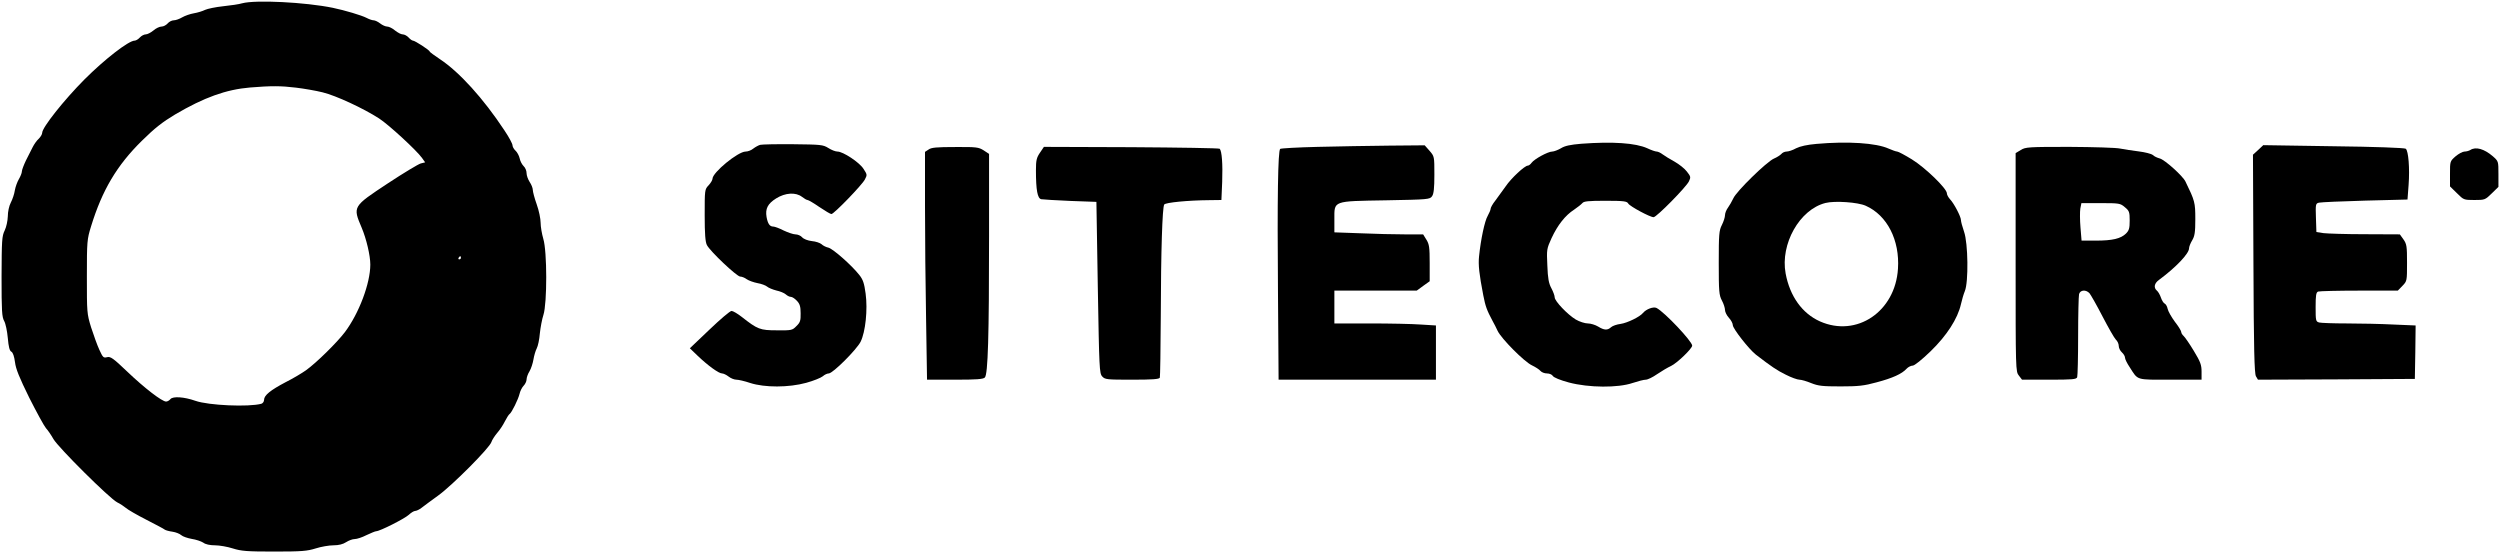
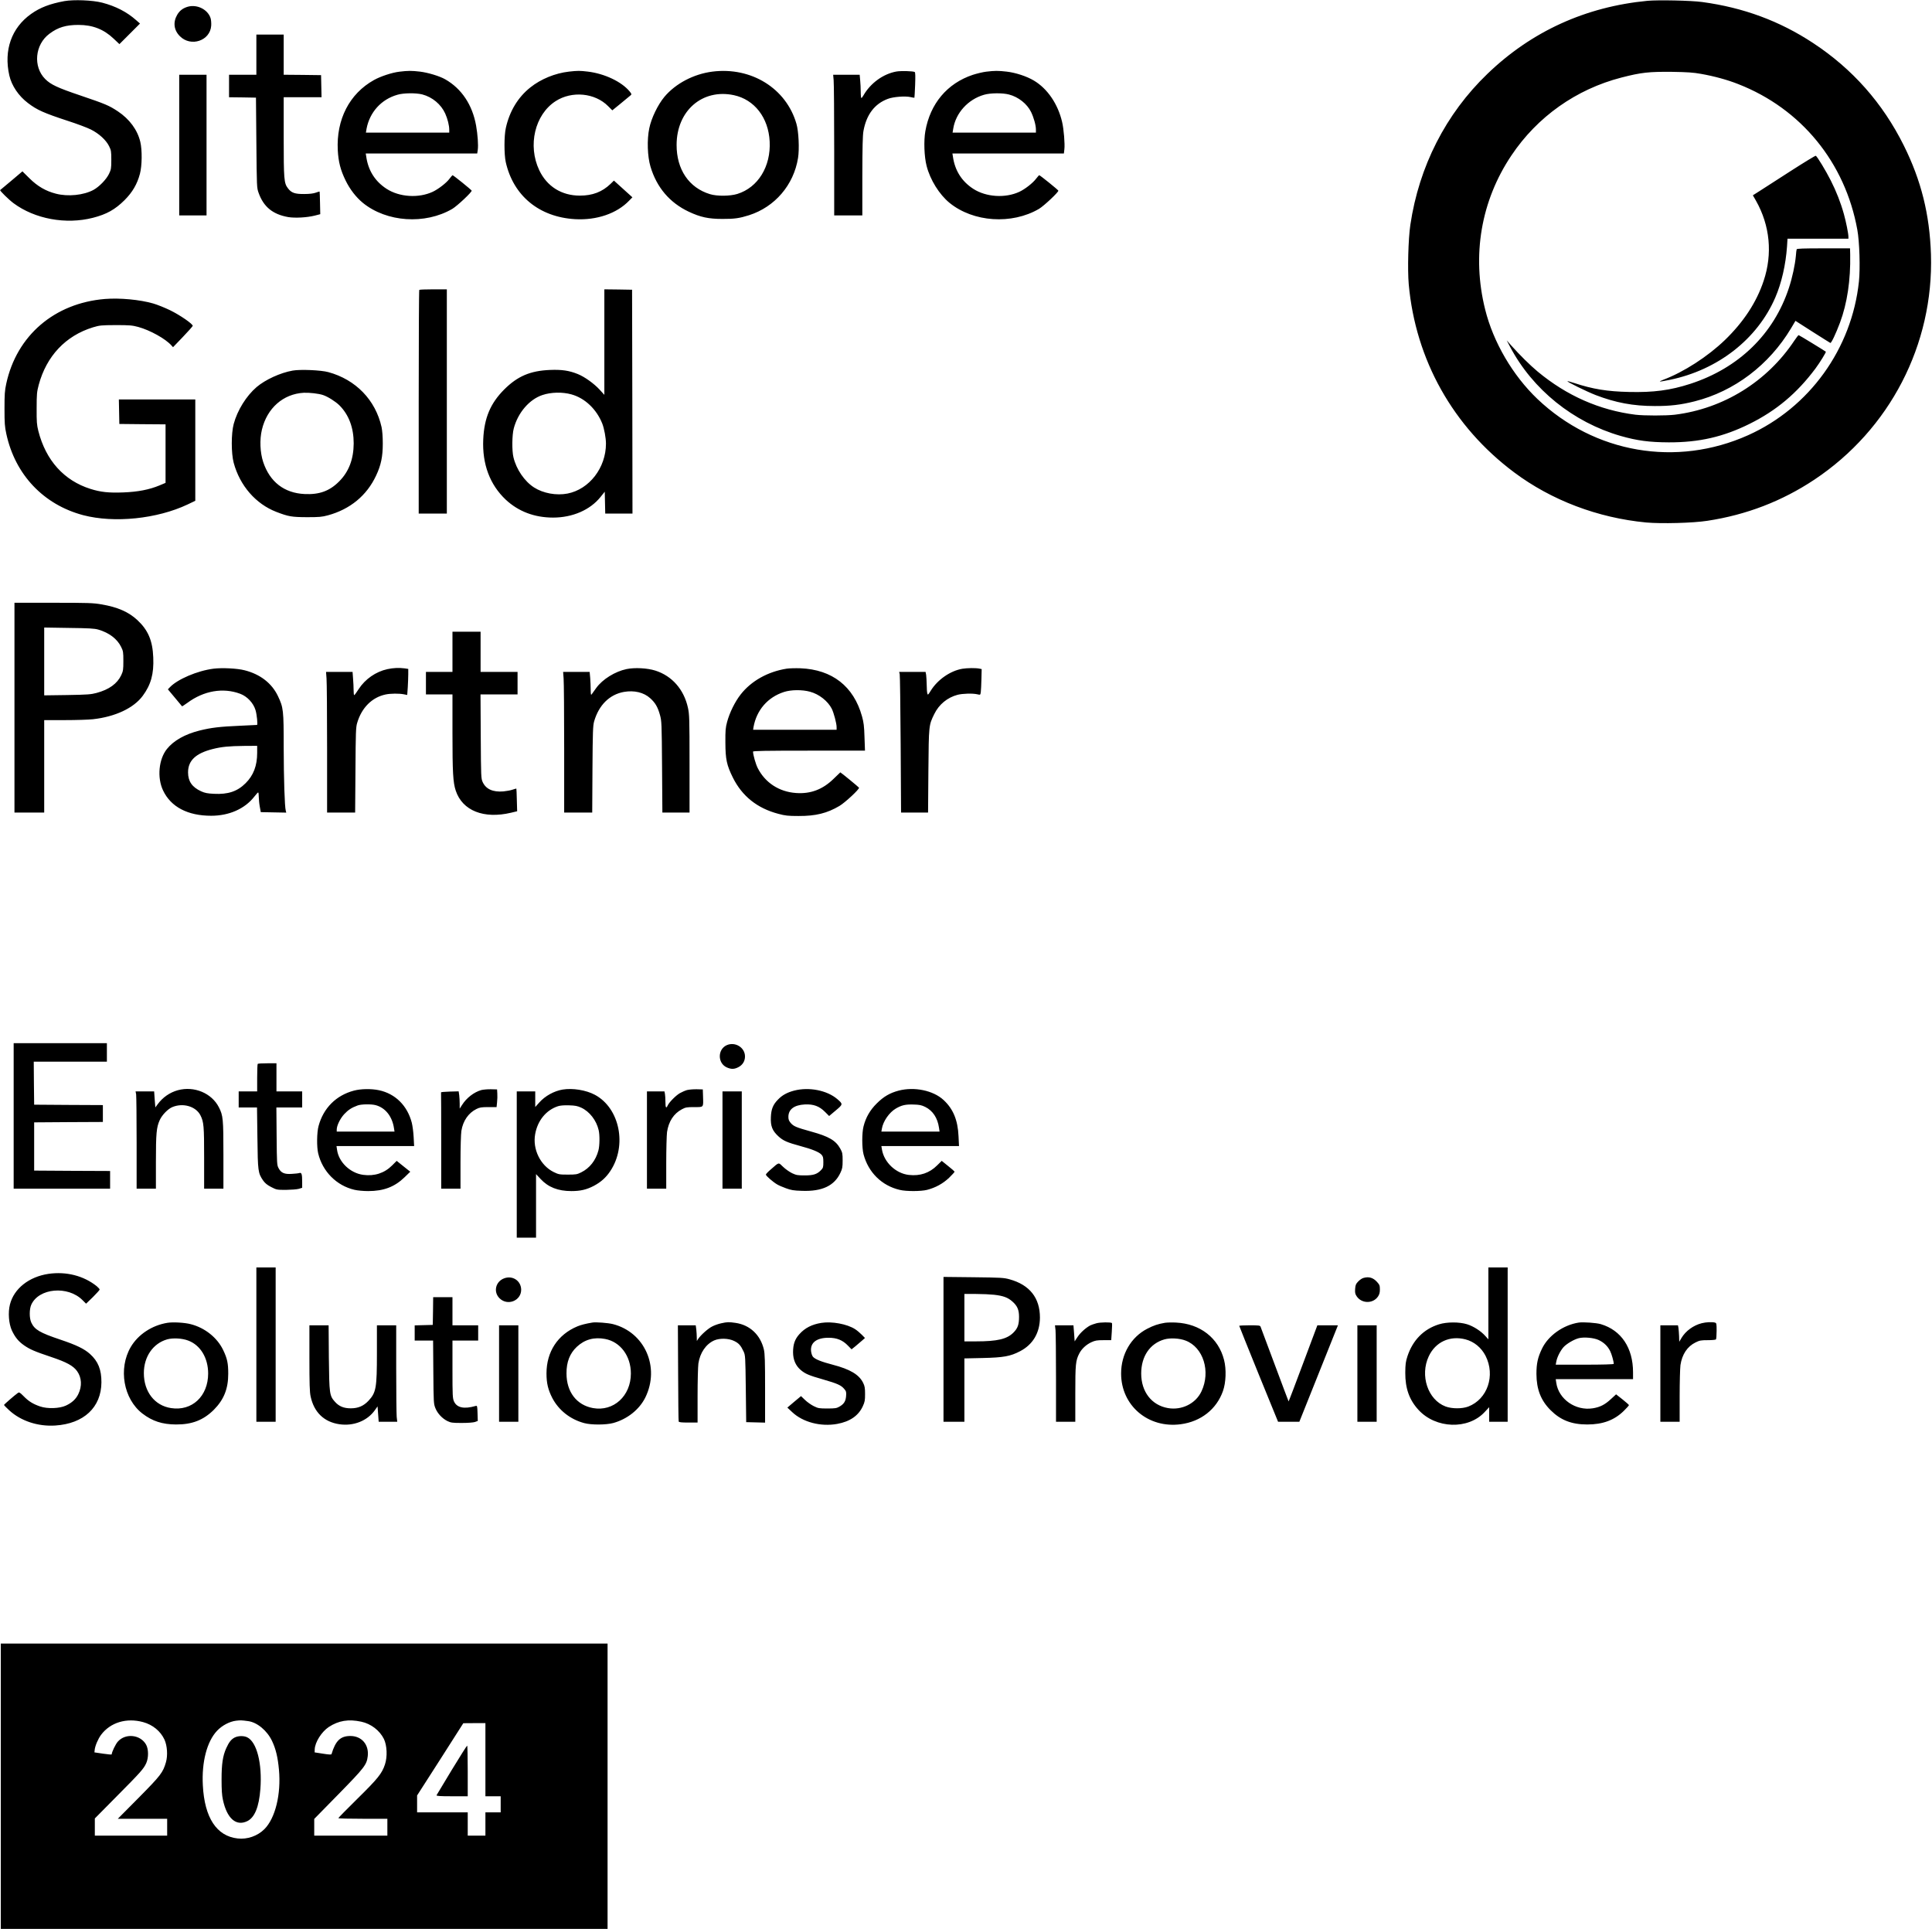
- <svg xmlns="http://www.w3.org/2000/svg" viewBox="0 1 1600 354" width="1600" height="354">
-   <g transform="translate(0,356) scale(0.1,-0.1)" fill="#000000" stroke="none">
-     <path d="M1550 3529 c-19 -6 -74 -14 -122 -19 -48 -5 -100 -16 -115 -23 -16 -8 -48 -18 -72 -22 -24 -4 -58 -16 -75 -26 -17 -10 -41 -19 -54 -19 -12 0 -30 -9 -39 -20 -10 -11 -27 -20 -39 -20 -13 0 -36 -11 -52 -25 -17 -14 -39 -25 -49 -25 -11 0 -28 -9 -38 -20 -10 -11 -25 -20 -33 -20 -39 0 -193 -120 -322 -249 -132 -133 -270 -307 -270 -341 0 -9 -10 -26 -22 -38 -13 -11 -30 -36 -39 -54 -9 -18 -29 -57 -43 -85 -14 -29 -26 -61 -26 -70 0 -10 -9 -32 -19 -49 -10 -17 -22 -49 -26 -72 -3 -22 -15 -58 -26 -79 -11 -21 -19 -58 -19 -88 -1 -28 -9 -67 -20 -90 -18 -36 -19 -64 -20 -295 0 -220 2 -259 17 -285 9 -16 19 -65 23 -109 5 -56 11 -81 23 -87 10 -6 18 -30 23 -67 5 -43 28 -99 91 -227 47 -93 95 -181 107 -195 13 -14 34 -45 48 -70 32 -55 359 -380 408 -405 19 -9 44 -26 56 -36 11 -10 69 -44 130 -75 60 -31 114 -59 119 -64 6 -4 27 -10 49 -13 21 -3 46 -13 56 -22 10 -9 40 -19 67 -24 27 -4 60 -15 74 -24 14 -11 43 -17 75 -17 28 0 80 -9 114 -20 54 -17 90 -20 265 -20 175 0 211 3 265 20 34 11 86 20 114 20 34 0 61 7 81 20 17 11 41 20 55 20 14 0 48 11 75 25 28 13 56 25 62 25 24 0 183 81 209 105 15 14 33 25 41 25 8 0 27 9 41 20 15 12 63 47 107 79 90 65 329 305 340 342 4 13 21 39 36 57 16 18 39 52 50 75 12 23 25 44 30 47 14 9 56 95 64 129 4 18 16 42 26 52 10 10 19 29 19 40 0 12 8 36 19 53 10 17 21 51 25 75 4 24 13 56 21 71 8 15 17 58 20 96 4 38 14 92 23 119 24 74 24 407 -1 487 -9 31 -17 77 -17 102 0 26 -11 79 -25 118 -14 39 -25 81 -25 92 0 12 -9 35 -20 51 -11 17 -20 42 -20 57 0 15 -8 35 -19 45 -10 10 -22 32 -25 49 -4 18 -16 40 -27 50 -10 9 -19 25 -19 34 0 10 -23 53 -52 96 -134 203 -288 373 -412 455 -36 24 -66 46 -66 49 0 9 -95 70 -107 70 -6 0 -18 9 -28 20 -10 11 -27 20 -38 20 -10 0 -32 11 -49 25 -16 14 -39 25 -50 25 -11 0 -31 9 -45 20 -14 11 -33 20 -42 20 -9 0 -29 7 -46 16 -31 16 -138 48 -215 64 -176 36 -494 52 -580 29z m345 -540 c50 -6 126 -19 170 -30 86 -21 262 -103 361 -167 62 -40 240 -204 275 -253 l20 -28 -28 -7 c-15 -4 -110 -61 -210 -127 -227 -150 -226 -148 -168 -285 30 -71 55 -178 55 -235 0 -120 -72 -312 -163 -433 -51 -67 -182 -196 -249 -244 -24 -17 -82 -52 -130 -76 -97 -51 -138 -84 -138 -113 0 -11 -8 -22 -17 -25 -80 -22 -339 -11 -423 19 -71 25 -143 30 -159 11 -7 -9 -20 -16 -28 -16 -26 0 -138 86 -248 191 -90 86 -108 99 -130 93 -23 -6 -27 -1 -49 47 -14 30 -37 95 -53 144 -27 88 -27 96 -27 325 0 226 1 238 27 322 71 231 165 390 326 548 81 80 131 119 211 167 187 110 327 160 480 173 134 11 198 11 295 -1z m1055 -1089 c0 -5 -5 -10 -11 -10 -5 0 -7 5 -4 10 3 6 8 10 11 10 2 0 4 -4 4 -10z" />
-     <path d="M10120 2630 c-70 -6 -105 -13 -130 -29 -19 -11 -45 -21 -56 -21 -27 0 -115 -48 -132 -72 -7 -10 -18 -18 -24 -18 -20 0 -107 -81 -142 -133 -20 -28 -50 -70 -66 -91 -17 -21 -30 -45 -30 -52 0 -7 -9 -28 -19 -46 -19 -32 -44 -150 -55 -258 -6 -56 1 -115 27 -250 14 -71 22 -94 60 -165 9 -16 24 -45 32 -63 24 -50 170 -197 219 -220 23 -11 48 -27 55 -36 8 -9 26 -16 42 -16 15 0 32 -7 37 -16 6 -10 47 -27 103 -42 128 -34 315 -35 408 -3 33 11 71 21 84 21 12 0 45 16 72 35 28 19 68 43 90 53 38 18 135 111 135 130 0 27 -175 213 -228 241 -20 10 -66 -7 -87 -32 -20 -25 -101 -64 -143 -70 -24 -3 -51 -12 -61 -21 -23 -21 -44 -20 -83 4 -18 11 -48 20 -66 20 -18 0 -53 11 -77 25 -53 32 -135 118 -135 142 0 11 -10 37 -21 58 -17 31 -23 63 -26 146 -5 102 -4 107 27 175 39 84 88 146 144 182 22 15 46 34 53 42 9 12 38 15 148 15 119 0 138 -3 146 -18 11 -18 139 -87 162 -87 19 0 208 192 226 229 13 27 12 31 -13 63 -14 19 -50 47 -78 63 -29 16 -64 37 -77 47 -13 10 -30 18 -38 18 -8 0 -35 9 -60 21 -75 34 -221 44 -423 29z" />
-     <path d="M11625 2629 c-59 -5 -104 -15 -130 -28 -21 -12 -49 -21 -61 -21 -12 0 -27 -7 -34 -16 -8 -8 -28 -21 -47 -29 -45 -19 -242 -211 -260 -255 -9 -19 -24 -45 -34 -59 -10 -13 -19 -35 -19 -48 0 -13 -9 -41 -20 -63 -18 -35 -20 -59 -20 -242 0 -184 2 -207 20 -241 11 -20 20 -48 20 -61 0 -12 11 -35 25 -50 14 -15 25 -36 25 -47 0 -22 104 -155 148 -189 99 -76 134 -100 191 -128 35 -18 75 -32 87 -32 13 0 47 -10 76 -22 45 -18 72 -21 188 -21 113 0 150 4 230 26 102 27 162 54 192 87 10 11 28 20 39 20 12 0 59 38 115 92 103 100 173 208 194 301 6 27 17 65 25 84 24 57 21 307 -5 380 -11 32 -20 65 -20 75 0 21 -44 106 -70 133 -11 12 -20 29 -20 38 0 30 -138 164 -224 217 -44 27 -87 50 -94 50 -7 0 -32 9 -55 19 -79 36 -261 48 -462 30z m316 -396 c137 -61 218 -220 206 -403 -17 -274 -264 -441 -499 -337 -114 51 -193 161 -220 307 -35 188 89 409 255 451 59 15 208 5 258 -18z" />
-     <path d="M4865 2623 c-11 -3 -31 -14 -44 -24 -13 -11 -35 -19 -49 -19 -49 0 -212 -134 -212 -174 0 -8 -11 -27 -25 -42 -25 -26 -25 -30 -25 -191 0 -121 4 -171 14 -191 20 -40 192 -202 213 -202 10 0 29 -7 42 -17 13 -9 44 -20 69 -25 25 -4 53 -15 61 -22 9 -8 36 -19 59 -25 24 -5 51 -16 61 -25 10 -9 24 -16 33 -16 8 0 25 -11 38 -25 19 -20 24 -37 24 -80 1 -47 -3 -59 -27 -82 -26 -27 -31 -28 -125 -27 -108 0 -123 6 -225 86 -27 21 -56 38 -65 38 -10 0 -73 -54 -142 -120 l-125 -119 50 -48 c66 -63 135 -113 156 -113 9 0 28 -9 42 -20 14 -11 36 -20 50 -20 13 0 53 -9 88 -21 93 -30 246 -30 359 1 47 13 94 32 106 42 11 10 28 18 38 18 26 0 178 152 204 203 31 63 46 205 32 308 -9 67 -17 90 -41 120 -49 62 -167 166 -197 174 -15 3 -35 13 -44 22 -9 8 -37 18 -62 20 -26 3 -52 13 -62 24 -9 11 -29 19 -43 19 -14 0 -48 12 -76 25 -27 14 -57 25 -66 25 -23 0 -35 18 -43 61 -9 53 7 85 61 119 59 37 126 41 166 10 14 -11 30 -20 35 -20 6 0 40 -20 76 -45 37 -25 71 -45 77 -45 16 0 196 186 214 221 16 30 15 32 -9 69 -27 42 -131 110 -166 110 -13 0 -39 10 -59 23 -34 21 -48 22 -226 24 -104 1 -199 -1 -210 -4z" />
-     <path d="M8433 2610 c-127 -3 -235 -9 -240 -13 -14 -14 -19 -316 -14 -909 l4 -568 503 0 504 0 0 173 0 174 -97 6 c-54 4 -200 7 -325 7 l-228 0 0 105 0 105 263 0 264 0 41 30 42 30 0 116 c0 101 -3 121 -21 150 l-21 34 -117 0 c-65 0 -193 3 -284 7 l-167 6 0 83 c0 121 -14 116 331 122 270 5 280 6 294 26 11 15 15 51 15 138 0 117 0 117 -31 153 l-31 35 -227 -2 c-124 -1 -330 -5 -458 -8z" />
-     <path d="M14452 2590 l-33 -30 3 -698 c2 -547 6 -702 16 -720 l13 -22 502 2 502 3 3 171 2 171 -142 6 c-79 4 -213 7 -298 7 -85 0 -165 3 -177 6 -22 6 -23 11 -23 99 0 75 3 94 16 99 9 3 127 6 263 6 l247 0 30 31 c29 30 29 32 29 147 0 106 -2 120 -23 150 l-23 32 -222 1 c-122 0 -242 4 -267 7 l-45 7 -3 91 c-3 88 -2 92 20 97 13 3 145 9 295 13 l271 7 7 93 c8 106 -1 218 -18 232 -7 6 -202 13 -462 16 l-450 7 -33 -31z" />
-     <path d="M5943 2593 l-23 -15 0 -347 c0 -190 3 -518 7 -728 l6 -383 178 0 c139 0 181 3 192 14 20 20 27 266 27 905 l0 526 -35 23 c-32 20 -46 22 -182 21 -118 0 -153 -3 -170 -16z" />
-     <path d="M6656 2573 c-22 -32 -26 -49 -26 -113 0 -128 10 -180 34 -185 12 -2 96 -7 187 -11 l166 -6 9 -548 c9 -518 10 -549 28 -569 18 -20 29 -21 191 -21 129 0 174 3 178 13 2 6 5 183 6 392 1 421 10 697 22 716 8 13 153 27 290 28 l76 1 5 116 c4 116 -2 197 -16 212 -4 4 -259 8 -566 10 l-559 2 -25 -37z" />
-     <path d="M12933 2590 l-33 -20 0 -699 c0 -691 0 -699 21 -725 l20 -26 174 0 c148 0 174 2 179 16 3 9 6 127 6 262 0 136 3 257 6 270 8 27 44 30 67 5 8 -10 46 -76 83 -148 37 -71 75 -138 85 -148 11 -10 19 -28 19 -41 0 -13 9 -31 20 -41 11 -10 20 -25 20 -34 0 -9 13 -36 30 -61 55 -86 37 -80 260 -80 l200 0 0 51 c0 44 -7 63 -50 134 -27 45 -57 88 -65 95 -8 7 -15 18 -15 25 0 7 -18 37 -41 66 -22 30 -43 67 -46 82 -3 16 -12 31 -19 34 -7 3 -18 20 -24 38 -6 18 -18 39 -26 45 -22 19 -17 47 14 69 108 80 192 168 192 202 0 10 9 33 20 51 16 27 20 51 20 136 0 106 -3 117 -63 240 -17 36 -134 141 -165 148 -15 4 -35 13 -44 22 -10 8 -50 18 -90 23 -40 5 -93 13 -118 18 -25 6 -171 10 -325 11 -262 0 -282 -1 -312 -20z m666 -366 c28 -23 31 -31 31 -85 0 -50 -4 -64 -24 -84 -33 -32 -85 -45 -193 -45 l-91 0 -7 85 c-4 46 -4 100 -1 120 l7 35 124 0 c118 0 125 -1 154 -26z" />
-     <path d="M15810 2590 c-8 -5 -25 -10 -37 -10 -12 0 -38 -14 -58 -31 -35 -31 -35 -32 -35 -111 l0 -81 44 -43 c43 -43 44 -44 112 -44 67 0 69 1 111 42 l43 42 0 82 c0 82 0 82 -36 114 -55 47 -109 63 -144 40z" />
+ <svg xmlns="http://www.w3.org/2000/svg" version="1.0" viewBox="0 0 2404 2400" preserveAspectRatio="xMidYMid meet">
+   <g transform="translate(0,2400) scale(0.1,-0.1)" fill="#000000" stroke="none">
+     <path d="M800 23986 c-179 -33 -302 -80 -414 -160 -243 -173 -341 -451 -270 -765 29 -127 115 -255 233 -344 112 -85 193 -122 498 -222 112 -36 239 -84 283 -106 102 -51 190 -132 227 -207 26 -52 28 -66 28 -172 0 -106 -3 -120 -29 -174 -34 -70 -122 -160 -193 -199 -123 -66 -317 -86 -467 -47 -125 32 -228 91 -329 191 l-88 87 -137 -116 c-75 -63 -138 -116 -140 -117 -8 -6 108 -120 166 -163 265 -197 652 -268 988 -182 172 44 276 103 394 220 98 98 157 199 191 327 27 101 29 296 5 397 -35 149 -134 284 -280 381 -109 72 -153 91 -466 197 -284 96 -368 135 -438 205 -153 154 -128 429 53 563 106 80 206 110 361 110 177 0 315 -54 438 -171 l72 -68 128 128 128 128 -49 43 c-114 101 -253 173 -422 217 -120 31 -353 40 -471 19z M20500 23990 c-771 -74 -1444 -381 -1992 -909 -518 -498 -851 -1151 -959 -1879 -26 -175 -36 -557 -20 -739 85 -941 551 -1772 1311 -2340 465 -348 1043 -567 1644 -624 186 -17 583 -7 761 21 486 74 928 244 1330 511 940 625 1487 1682 1452 2804 -16 496 -121 919 -338 1355 -263 528 -638 952 -1129 1275 -416 274 -868 441 -1380 510 -138 19 -546 27 -680 15z m665 -909 c165 -29 329 -74 463 -127 784 -306 1332 -976 1483 -1814 27 -147 37 -478 20 -641 -88 -838 -617 -1572 -1379 -1914 -892 -400 -1911 -225 -2622 451 -307 293 -549 706 -650 1113 -168 671 -53 1351 326 1916 322 482 807 825 1369 970 248 64 345 74 635 71 185 -3 260 -8 355 -25z M22280 21871 c-168 -108 -342 -220 -387 -249 l-82 -52 39 -68 c174 -308 208 -660 95 -997 -88 -265 -249 -511 -482 -736 -214 -206 -513 -399 -766 -494 -26 -10 -46 -20 -43 -22 2 -2 58 7 124 21 598 123 1089 507 1312 1024 78 180 130 408 146 635 l6 97 379 0 379 0 0 24 c0 39 -29 184 -56 281 -41 147 -94 282 -164 420 -62 123 -168 297 -186 307 -5 3 -146 -83 -314 -191z M22356 20898 c-3 -7 -7 -44 -10 -83 -10 -109 -44 -269 -86 -396 -188 -575 -624 -999 -1228 -1195 -250 -81 -458 -108 -761 -101 -272 6 -451 35 -685 112 -43 14 -80 24 -82 22 -8 -8 237 -128 352 -173 248 -95 466 -136 734 -136 190 -1 324 15 495 58 496 125 928 453 1201 909 l55 93 211 -135 c116 -74 217 -137 223 -140 12 -4 67 111 120 252 90 241 133 530 127 848 l-2 77 -330 0 c-256 0 -332 -3 -334 -12z M22328 19763 c-340 -512 -883 -848 -1488 -923 -109 -13 -381 -13 -490 0 -446 56 -855 236 -1217 537 -95 79 -223 206 -332 328 l-53 60 42 -80 c281 -532 786 -939 1375 -1109 206 -59 359 -79 600 -80 378 -1 678 68 1005 230 334 166 590 381 820 689 55 74 135 204 129 209 -24 18 -332 206 -338 206 -5 0 -28 -30 -53 -67z M2339 23917 c-61 -17 -104 -49 -134 -101 -54 -93 -42 -192 34 -267 136 -137 376 -56 389 131 2 32 -1 74 -8 95 -35 107 -166 173 -281 142z M3190 23320 l0 -250 -170 0 -170 0 0 -140 0 -140 168 -2 167 -3 5 -560 c5 -554 5 -561 28 -625 62 -174 176 -267 368 -301 84 -14 233 -6 329 18 l70 18 -3 139 c-1 77 -4 141 -5 142 -2 2 -23 -4 -47 -13 -30 -11 -79 -17 -145 -17 -115 -1 -159 14 -202 71 -49 64 -53 107 -53 641 l0 492 235 0 236 0 -3 138 -3 137 -232 3 -233 2 0 250 0 250 -170 0 -170 0 0 -250z M4970 23108 c-93 -11 -235 -58 -317 -104 -305 -170 -470 -491 -450 -874 8 -144 34 -246 97 -375 54 -111 130 -209 215 -279 296 -241 774 -273 1113 -75 62 37 247 211 241 227 -5 12 -228 192 -238 192 -3 -1 -20 -20 -38 -44 -37 -51 -138 -129 -208 -162 -175 -82 -414 -67 -574 36 -144 93 -230 229 -254 403 l-6 37 693 0 694 0 7 46 c8 56 -1 190 -21 302 -46 257 -180 459 -384 575 -69 40 -215 84 -315 96 -103 12 -149 12 -255 -1z m285 -283 c125 -33 233 -123 285 -238 30 -67 50 -148 50 -202 l0 -35 -519 0 -518 0 8 48 c39 206 183 366 384 423 77 23 231 24 310 4z M7080 23109 c-173 -20 -350 -92 -481 -197 -154 -122 -259 -296 -305 -505 -22 -97 -22 -327 -1 -423 94 -420 416 -685 863 -711 269 -15 518 70 671 229 l42 43 -115 104 -115 104 -42 -41 c-104 -100 -224 -146 -382 -146 -227 0 -409 114 -505 316 -146 308 -55 692 203 859 202 131 490 104 654 -62 l52 -52 108 88 c59 49 114 94 122 101 12 10 9 18 -15 47 -99 120 -311 221 -519 246 -100 12 -127 12 -235 0z M8865 23109 c-234 -30 -458 -148 -597 -313 -83 -100 -163 -265 -189 -392 -30 -141 -23 -351 15 -477 77 -259 239 -449 476 -561 147 -69 246 -90 420 -90 148 -1 213 9 330 46 322 103 556 376 610 712 18 110 8 331 -20 426 -127 441 -562 710 -1045 649z m266 -293 c257 -55 431 -280 446 -576 16 -312 -145 -573 -402 -653 -91 -28 -251 -30 -340 -3 -262 79 -417 307 -416 614 1 424 320 701 712 618z M11153 23110 c-164 -30 -321 -144 -409 -297 -10 -18 -22 -33 -26 -33 -4 0 -8 35 -8 78 0 42 -3 107 -7 145 l-6 67 -165 0 -165 0 6 -67 c4 -38 7 -431 7 -875 l0 -808 175 0 175 0 0 488 c1 366 4 506 14 562 37 204 139 339 304 400 68 26 216 37 282 22 24 -6 46 -9 48 -8 1 2 6 73 9 158 4 110 3 157 -5 162 -19 12 -174 16 -229 6z M12270 23108 c-41 -5 -115 -23 -165 -39 -319 -106 -531 -359 -591 -702 -21 -120 -14 -318 16 -432 44 -173 158 -355 285 -459 296 -241 774 -273 1113 -75 62 37 247 211 241 227 -5 12 -228 192 -238 192 -3 0 -21 -21 -40 -45 -40 -53 -136 -128 -206 -161 -175 -82 -414 -67 -574 36 -144 93 -230 229 -254 403 l-6 37 693 0 694 0 6 53 c8 63 -7 251 -28 339 -52 224 -183 416 -352 516 -89 53 -226 98 -339 111 -103 12 -149 12 -255 -1z m285 -284 c117 -30 225 -116 275 -218 34 -71 60 -164 60 -218 l0 -38 -519 0 -518 0 8 48 c31 197 185 366 384 423 78 23 231 24 310 3z M2230 22195 l0 -875 170 0 170 0 0 875 0 875 -170 0 -170 0 0 -875z M5217 20393 c-4 -3 -7 -631 -7 -1395 l0 -1388 175 0 175 0 0 1395 0 1395 -168 0 c-93 0 -172 -3 -175 -7z M7520 19744 l0 -657 -59 65 c-70 76 -187 160 -272 194 -106 43 -199 57 -344 51 -246 -10 -404 -77 -570 -242 -173 -173 -250 -356 -262 -622 -14 -308 83 -565 281 -751 157 -146 357 -222 588 -222 242 0 461 95 590 256 l53 66 3 -136 3 -136 169 0 170 0 -2 1393 -3 1392 -172 3 -173 2 0 -656z m-410 -651 c167 -46 312 -183 384 -363 24 -61 46 -179 46 -250 0 -300 -207 -568 -478 -621 -140 -27 -303 3 -417 76 -118 76 -220 224 -256 375 -20 80 -18 280 4 360 52 196 194 361 357 415 107 36 249 39 360 8z M1305 20280 c-627 -52 -1097 -454 -1227 -1053 -19 -87 -22 -132 -22 -312 0 -181 3 -224 23 -315 110 -507 463 -879 956 -1010 386 -101 919 -47 1301 134 l94 45 0 630 0 631 -475 0 -476 0 3 -152 3 -153 288 -3 287 -2 0 -364 0 -364 -76 -32 c-128 -53 -268 -80 -450 -87 -181 -7 -283 4 -409 44 -329 104 -555 355 -648 721 -19 76 -22 113 -21 282 0 178 3 204 26 292 97 358 334 610 674 715 84 25 100 27 284 28 173 0 205 -3 280 -23 146 -40 340 -147 414 -231 l19 -21 121 126 c67 70 122 132 124 139 5 22 -157 134 -282 195 -66 32 -161 70 -210 84 -168 48 -415 71 -601 56z M3642 19389 c-154 -27 -340 -113 -449 -205 -128 -110 -239 -288 -285 -459 -32 -119 -32 -365 0 -484 77 -284 274 -511 530 -610 153 -59 193 -65 382 -66 152 0 186 3 260 23 276 75 484 246 600 495 61 129 83 236 83 397 0 86 -6 161 -15 205 -75 338 -321 592 -663 685 -91 25 -349 36 -443 19z m377 -304 c60 -20 155 -80 204 -128 118 -118 178 -279 178 -474 -1 -196 -60 -352 -181 -473 -118 -119 -246 -166 -430 -157 -253 12 -432 150 -515 398 -39 119 -46 278 -16 403 64 268 265 445 521 459 71 3 185 -10 239 -28z M180 15195 l0 -1305 185 0 185 0 0 575 0 575 255 0 c141 0 299 5 352 11 277 31 506 138 619 291 102 138 140 273 131 477 -8 210 -64 341 -198 466 -109 101 -245 161 -446 195 -103 18 -164 20 -599 20 l-484 0 0 -1305z m1044 971 c134 -39 235 -116 283 -215 26 -52 28 -65 28 -176 0 -108 -3 -125 -26 -175 -50 -106 -151 -180 -308 -222 -66 -18 -112 -22 -363 -26 l-288 -4 0 422 0 422 308 -5 c252 -3 318 -7 366 -21z M5630 15890 l0 -250 -165 0 -165 0 0 -140 0 -140 165 0 165 0 0 -472 c0 -500 7 -624 41 -726 83 -249 349 -355 689 -274 l75 18 -4 139 c-2 77 -4 141 -6 143 -1 1 -22 -5 -46 -13 -24 -9 -76 -18 -115 -22 -131 -11 -217 28 -258 116 -20 45 -21 60 -24 569 l-3 522 231 0 230 0 0 140 0 140 -230 0 -230 0 0 250 0 250 -175 0 -175 0 0 -250z M2658 15680 c-201 -25 -452 -132 -546 -233 l-23 -24 87 -104 c47 -57 88 -105 89 -107 2 -2 32 18 67 43 204 151 444 192 656 113 87 -32 164 -114 191 -202 17 -54 30 -185 19 -186 -2 0 -95 -5 -208 -10 -256 -11 -364 -24 -508 -60 -182 -46 -321 -125 -404 -228 -103 -127 -125 -357 -49 -517 97 -205 306 -315 599 -315 223 0 417 86 535 236 23 30 45 54 49 54 5 0 8 -26 8 -57 1 -32 6 -87 13 -123 l12 -65 159 -3 158 -3 -6 23 c-14 50 -25 393 -26 786 0 468 -3 497 -72 642 -76 159 -220 271 -414 320 -90 24 -282 33 -386 20z m542 -1048 c0 -159 -46 -280 -144 -377 -102 -102 -218 -141 -393 -132 -82 4 -113 10 -160 31 -113 52 -163 124 -163 236 0 147 96 237 306 290 110 28 204 37 392 39 l162 1 0 -88z M4820 15674 c-143 -31 -276 -123 -357 -248 -26 -41 -51 -75 -55 -75 -5 -1 -8 27 -8 62 0 34 -3 99 -7 145 l-6 82 -165 0 -165 0 6 -82 c4 -46 7 -440 7 -875 l0 -793 174 0 175 0 4 528 c3 467 5 534 21 586 56 191 185 319 354 355 61 13 168 14 228 2 l41 -8 7 96 c3 53 6 126 6 162 l0 66 -46 7 c-70 9 -141 6 -214 -10z M7796 15675 c-143 -30 -299 -127 -377 -235 -24 -34 -49 -69 -56 -78 -10 -14 -12 -4 -13 54 0 39 -3 105 -6 147 l-7 77 -165 0 -165 0 6 -82 c4 -46 7 -440 7 -875 l0 -793 175 0 174 0 3 538 c3 473 6 544 21 597 59 203 192 334 371 366 128 22 246 -6 326 -78 64 -58 94 -109 122 -209 21 -76 22 -101 26 -646 l4 -568 169 0 169 0 0 608 c0 567 -2 613 -20 696 -50 228 -198 396 -405 462 -101 32 -257 40 -359 19z M9788 15680 c-234 -37 -441 -153 -572 -321 -70 -89 -137 -225 -168 -339 -20 -74 -23 -107 -22 -260 1 -208 16 -279 93 -435 115 -231 303 -382 566 -451 86 -23 121 -27 250 -27 215 -1 356 34 510 125 71 42 250 209 244 227 -3 7 -227 191 -233 191 -1 0 -37 -35 -81 -78 -137 -135 -288 -192 -470 -179 -211 15 -384 128 -477 311 -25 50 -57 162 -58 204 0 9 146 12 696 12 l697 0 -6 168 c-4 138 -10 183 -31 259 -104 374 -371 582 -766 598 -63 2 -141 0 -172 -5z m292 -287 c112 -30 221 -116 270 -212 25 -51 60 -181 60 -228 l0 -33 -520 0 -519 0 5 33 c38 212 177 372 379 437 88 29 228 30 325 3z M11975 15679 c-149 -25 -308 -135 -393 -272 -34 -55 -37 -58 -43 -36 -4 13 -8 62 -8 109 -1 47 -4 102 -7 123 l-7 37 -164 0 -165 0 7 -27 c4 -16 9 -409 12 -875 l5 -848 168 0 168 0 4 518 c5 572 5 568 73 707 58 120 163 206 290 240 64 16 188 20 247 6 37 -9 37 -8 42 28 3 20 6 92 8 161 l3 125 -30 6 c-42 9 -150 8 -210 -2z M170 10115 l0 -905 600 0 600 0 0 110 0 110 -472 2 -473 3 0 300 0 300 428 3 427 2 0 105 0 105 -427 2 -428 3 -3 268 -2 267 455 0 455 0 0 115 0 115 -580 0 -580 0 0 -905z M9044 10996 c-116 -51 -117 -224 -1 -277 56 -25 95 -24 147 4 51 27 80 75 80 132 0 111 -121 186 -226 141z M3207 10763 c-4 -3 -7 -82 -7 -175 l0 -168 -115 0 -115 0 0 -100 0 -100 114 0 114 0 5 -377 c5 -418 8 -438 70 -530 26 -36 50 -56 102 -83 66 -34 71 -35 184 -35 64 1 135 6 159 13 l42 13 0 72 c0 98 -7 120 -34 112 -11 -4 -55 -9 -96 -11 -91 -6 -133 12 -164 72 -20 37 -21 59 -24 397 l-3 357 160 0 161 0 0 100 0 100 -160 0 -160 0 0 175 0 175 -113 0 c-63 0 -117 -3 -120 -7z M2213 10435 c-101 -28 -189 -89 -253 -177 l-27 -37 -8 99 -7 100 -115 0 -116 0 7 -37 c3 -21 6 -293 6 -605 l0 -568 120 0 120 0 0 333 c0 357 7 430 47 519 28 64 102 140 157 163 134 56 293 9 350 -102 42 -84 46 -133 46 -533 l0 -380 120 0 120 0 0 418 c0 452 -4 491 -56 594 -90 177 -307 268 -511 213z M4404 10430 c-221 -58 -380 -217 -440 -440 -22 -79 -24 -260 -5 -340 54 -226 228 -402 451 -454 37 -9 111 -16 171 -16 193 0 330 52 454 173 l70 68 -33 26 c-19 14 -57 45 -85 68 l-51 41 -57 -57 c-96 -96 -220 -136 -360 -117 -162 22 -304 158 -325 311 l-7 47 483 0 483 0 -6 113 c-3 61 -14 141 -23 177 -55 213 -205 362 -409 405 -95 20 -224 18 -311 -5z m271 -181 c122 -33 207 -142 228 -291 l6 -38 -360 0 -359 0 0 25 c0 49 41 135 92 191 49 53 93 82 167 109 44 17 172 19 226 4z M5989 10437 c-91 -26 -184 -97 -240 -186 l-29 -45 0 61 c0 33 -3 81 -6 107 l-7 47 -111 -3 c-61 -2 -110 -6 -108 -10 1 -5 2 -276 2 -603 l0 -595 120 0 120 0 0 328 c0 180 5 356 11 391 20 125 88 223 187 272 40 20 62 24 149 24 l102 0 6 60 c4 33 5 83 3 110 l-3 50 -75 2 c-41 1 -96 -4 -121 -10z M7000 10443 c-106 -18 -217 -79 -290 -161 l-50 -56 0 97 0 97 -115 0 -115 0 0 -910 0 -910 120 0 120 0 0 396 0 395 55 -59 c96 -104 218 -152 385 -152 113 0 189 18 279 65 90 48 151 103 205 184 212 318 117 784 -192 949 -110 59 -278 86 -402 65z m232 -225 c104 -48 189 -158 217 -279 15 -62 13 -195 -3 -254 -33 -124 -109 -220 -214 -272 -52 -26 -67 -28 -167 -28 -104 0 -114 2 -176 32 -165 82 -264 284 -230 471 30 170 137 300 284 348 27 9 76 13 137 11 78 -2 105 -8 152 -29z M8549 10437 c-25 -7 -65 -25 -90 -39 -50 -29 -133 -113 -151 -153 -19 -42 -28 -28 -28 44 0 38 -3 83 -6 100 l-6 31 -109 0 -109 0 0 -605 0 -605 120 0 120 0 0 318 c0 174 5 348 10 387 20 132 83 229 185 283 45 24 61 27 153 27 121 0 114 -8 110 130 l-3 90 -75 2 c-41 1 -96 -4 -121 -10z M9881 10430 c-87 -23 -149 -57 -201 -112 -62 -63 -84 -119 -88 -219 -5 -111 18 -168 94 -238 60 -55 109 -76 278 -122 139 -37 227 -73 257 -105 20 -22 24 -36 24 -94 0 -59 -3 -72 -25 -95 -50 -54 -96 -70 -205 -70 -88 0 -107 3 -158 27 -31 15 -82 50 -112 79 -62 59 -47 61 -152 -30 -35 -29 -63 -59 -63 -66 0 -15 87 -91 140 -122 19 -12 69 -33 110 -48 63 -23 95 -29 200 -32 250 -9 403 63 478 226 23 48 27 70 27 151 0 87 -3 100 -30 149 -56 101 -142 151 -360 211 -187 52 -218 65 -255 106 -23 27 -30 44 -30 77 0 94 71 148 205 155 108 5 179 -21 251 -93 l51 -51 82 69 c92 77 92 79 19 142 -128 109 -352 153 -537 105z M11182 10430 c-109 -29 -187 -74 -273 -160 -83 -82 -136 -174 -164 -285 -21 -81 -21 -265 0 -347 59 -225 227 -391 450 -443 80 -20 265 -19 340 0 105 27 197 77 274 150 39 38 70 72 69 77 -2 4 -38 37 -82 71 l-78 63 -57 -56 c-95 -95 -212 -135 -352 -119 -162 18 -309 157 -335 317 l-7 42 483 0 483 0 -6 123 c-9 200 -66 339 -186 450 -128 119 -363 168 -559 117z m331 -203 c94 -47 153 -136 171 -259 l7 -48 -362 0 -362 0 6 35 c15 93 91 203 174 252 72 42 120 53 219 50 75 -2 100 -7 147 -30z M8990 9815 l0 -605 120 0 120 0 0 605 0 605 -120 0 -120 0 0 -605z M3190 7270 l0 -960 120 0 120 0 0 960 0 960 -120 0 -120 0 0 -960z M18520 7783 l0 -448 -38 42 c-54 61 -147 121 -227 146 -97 30 -251 30 -350 -1 -190 -59 -326 -197 -392 -397 -22 -68 -26 -98 -27 -205 -1 -195 50 -338 164 -462 216 -236 619 -249 824 -27 l56 60 0 -90 0 -91 115 0 115 0 0 960 0 960 -120 0 -120 0 0 -447z m-285 -448 c107 -28 198 -103 250 -205 124 -245 24 -539 -215 -631 -77 -29 -203 -29 -283 1 -220 83 -321 385 -209 624 84 179 262 261 457 211z M603 8150 c-242 -36 -429 -183 -479 -380 -26 -101 -15 -240 24 -325 40 -84 81 -135 151 -184 74 -51 128 -75 340 -146 191 -64 272 -109 320 -175 58 -81 64 -187 15 -287 -30 -62 -79 -107 -154 -142 -80 -37 -228 -42 -320 -11 -88 30 -144 64 -206 128 -48 48 -55 52 -72 40 -41 -29 -172 -143 -172 -149 0 -4 29 -34 65 -67 145 -133 357 -203 573 -189 355 23 572 226 574 537 1 158 -41 262 -142 353 -71 64 -168 111 -367 178 -259 87 -323 125 -364 214 -25 54 -25 165 0 221 94 208 456 240 638 57 l44 -44 85 82 c46 46 84 88 84 94 0 6 -17 25 -37 42 -163 130 -379 185 -600 153z M6275 8095 c-109 -39 -140 -171 -58 -250 100 -97 269 -29 268 109 -2 109 -105 179 -210 141z M11740 7211 l0 -901 130 0 130 0 0 394 0 394 228 5 c260 6 344 21 466 85 159 83 245 229 246 418 0 245 -128 407 -377 476 -72 20 -106 22 -450 26 l-373 4 0 -901z m629 679 c115 -13 171 -34 227 -83 62 -54 84 -104 84 -191 0 -97 -16 -143 -70 -197 -81 -81 -200 -109 -467 -109 l-143 0 0 295 0 295 143 0 c78 0 180 -5 226 -10z M16965 8099 c-17 -4 -46 -24 -65 -44 -29 -30 -34 -43 -38 -92 -3 -48 0 -64 20 -93 62 -92 204 -93 265 -1 17 25 23 48 23 87 0 48 -4 59 -36 94 -48 53 -102 69 -169 49z M5388 7688 l-3 -173 -112 -3 -113 -3 0 -94 0 -95 114 0 115 0 3 -392 c3 -383 4 -395 26 -450 27 -66 84 -127 150 -160 42 -20 61 -23 177 -23 78 0 144 5 165 12 l35 13 -3 96 c-3 93 -4 96 -25 90 -143 -41 -232 -22 -268 57 -17 39 -19 70 -19 400 l0 357 160 0 160 0 0 95 0 95 -160 0 -160 0 0 175 0 175 -120 0 -120 0 -2 -172z M2084 7541 c-193 -31 -365 -145 -457 -301 -157 -269 -91 -646 145 -828 124 -95 247 -135 418 -136 200 -1 341 54 471 183 125 126 179 261 179 448 0 130 -12 188 -62 293 -74 156 -228 279 -405 324 -75 20 -220 28 -289 17z m258 -221 c152 -57 248 -216 248 -410 0 -283 -202 -471 -462 -430 -204 31 -338 204 -338 435 0 205 115 370 290 420 72 20 187 14 262 -15z M7370 7544 c-84 -14 -141 -29 -185 -47 -245 -102 -385 -316 -385 -586 0 -122 20 -203 72 -305 80 -153 224 -267 398 -313 88 -24 271 -23 360 1 175 48 325 167 400 318 185 377 -7 812 -404 913 -60 15 -213 27 -256 19z m160 -204 c189 -36 320 -211 320 -430 0 -279 -216 -476 -471 -430 -204 37 -330 201 -330 431 -1 142 41 249 128 331 99 92 215 124 353 98z M8974 7535 c-34 -7 -85 -25 -113 -40 -52 -26 -141 -106 -174 -155 l-16 -25 -1 45 c0 25 -3 69 -6 98 l-7 52 -111 0 -111 0 3 -592 c1 -326 4 -599 7 -605 3 -10 37 -13 120 -13 l115 0 0 333 c0 182 5 363 10 401 20 134 94 242 197 288 69 30 179 27 248 -7 58 -28 82 -55 118 -132 21 -46 22 -61 27 -463 l5 -415 118 -3 117 -3 0 423 c0 342 -3 435 -15 487 -43 182 -174 305 -352 331 -85 12 -103 12 -179 -5z M10220 7540 c-118 -19 -204 -63 -273 -140 -57 -63 -79 -127 -79 -227 1 -92 32 -164 94 -218 58 -49 101 -68 281 -119 180 -52 223 -72 262 -118 24 -28 27 -38 23 -88 -5 -65 -26 -99 -83 -132 -35 -20 -53 -23 -150 -23 -101 0 -115 2 -169 29 -33 16 -82 51 -109 77 l-50 48 -85 -71 -85 -72 61 -57 c133 -125 354 -183 559 -146 159 29 265 102 319 220 25 54 28 74 28 152 0 73 -4 99 -23 137 -50 104 -162 171 -381 228 -142 37 -216 67 -244 98 -11 13 -21 43 -24 71 -10 106 70 166 218 166 104 0 176 -30 242 -99 l44 -45 50 40 c27 23 64 55 83 71 l34 30 -39 40 c-22 22 -59 54 -84 70 -99 64 -289 99 -420 78z M13642 7535 c-29 -8 -63 -20 -75 -26 -55 -29 -122 -89 -157 -141 l-38 -58 -7 100 -8 100 -115 0 -115 0 7 -61 c3 -34 6 -304 6 -600 l0 -539 120 0 120 0 0 348 c0 368 4 413 50 502 29 57 85 109 149 139 48 22 69 26 152 26 l96 0 7 104 c4 57 5 106 2 109 -13 12 -145 11 -194 -3z M14495 7541 c-87 -15 -138 -32 -220 -74 -201 -104 -325 -316 -325 -557 0 -399 337 -685 742 -631 250 33 445 186 525 412 38 106 44 272 14 388 -69 273 -297 451 -598 465 -48 3 -110 1 -138 -3z m257 -221 c221 -83 315 -385 198 -632 -71 -152 -245 -238 -417 -208 -203 35 -333 203 -333 430 0 214 109 374 290 425 72 20 187 14 262 -15z M19645 7544 c-194 -30 -380 -162 -458 -325 -53 -110 -69 -186 -69 -314 1 -192 55 -330 176 -451 124 -124 261 -178 456 -178 193 0 337 53 455 169 36 35 65 68 64 72 0 4 -36 36 -80 71 l-80 63 -63 -58 c-75 -70 -137 -102 -228 -116 -214 -33 -423 113 -453 316 l-7 47 481 0 481 0 0 85 c0 304 -146 523 -400 599 -55 17 -219 28 -275 20z m247 -217 c64 -30 112 -75 143 -137 19 -38 45 -130 45 -160 0 -6 -140 -10 -361 -10 l-361 0 7 38 c10 55 48 131 88 178 38 43 130 98 193 114 66 16 186 5 246 -23z M21175 7536 c-104 -26 -201 -97 -253 -185 l-27 -46 -2 70 c-2 39 -5 85 -8 103 l-6 32 -109 0 -110 0 0 -600 0 -600 120 0 120 0 0 318 c0 174 5 348 10 387 20 133 85 232 188 282 50 25 68 28 152 28 53 0 98 4 102 10 4 5 8 53 8 106 0 92 -1 97 -22 103 -35 9 -108 6 -163 -8z M3850 7103 c0 -321 3 -423 15 -478 42 -197 167 -318 358 -346 176 -26 347 42 441 174 l34 48 7 -96 7 -95 116 0 115 0 -7 61 c-3 34 -6 304 -6 600 l0 539 -120 0 -120 0 0 -343 c0 -439 -10 -494 -105 -596 -61 -65 -128 -94 -220 -94 -87 0 -146 24 -197 81 -68 76 -71 97 -76 550 l-3 402 -120 0 -119 0 0 -407z M6210 6910 l0 -600 120 0 120 0 0 600 0 600 -120 0 -120 0 0 -600z M15420 7503 c0 -4 109 -274 241 -600 l242 -593 132 0 133 0 240 600 240 600 -128 0 -128 0 -178 -475 c-97 -261 -179 -474 -180 -472 -1 1 -79 207 -172 457 -94 250 -173 463 -177 473 -6 15 -23 17 -136 17 -71 0 -129 -3 -129 -7z M16890 6910 l0 -600 120 0 120 0 0 600 0 600 -120 0 -120 0 0 -600z M10 1775 l0 -1775 3775 0 3775 0 0 1775 0 1775 -3775 0 -3775 0 0 -1775z m1770 798 c121 -33 218 -113 267 -219 34 -76 42 -196 18 -280 -37 -128 -63 -163 -339 -442 l-260 -262 307 0 307 0 0 -105 0 -105 -450 0 -450 0 0 107 0 107 273 276 c297 299 336 343 367 413 30 68 29 173 -2 229 -69 125 -255 146 -351 39 -29 -32 -77 -132 -77 -160 0 -4 -48 0 -107 9 l-108 16 3 30 c5 51 42 138 80 189 116 154 316 214 522 158z m1308 12 c112 -15 236 -118 297 -247 47 -99 72 -203 86 -357 28 -305 -45 -604 -181 -740 -86 -86 -213 -130 -333 -116 -262 29 -412 258 -433 660 -16 291 51 547 177 680 62 66 155 115 236 125 58 7 68 6 151 -5z m1407 -7 c122 -26 229 -109 282 -215 39 -81 45 -221 13 -317 -37 -113 -89 -177 -342 -426 -131 -129 -238 -238 -238 -242 0 -5 137 -8 305 -8 l305 0 0 -105 0 -105 -455 0 -455 0 0 104 0 104 303 309 c325 332 350 365 363 473 16 143 -76 250 -216 250 -124 0 -185 -59 -235 -226 -2 -7 -35 -6 -107 6 l-103 16 1 37 c3 89 85 219 175 279 123 80 245 100 404 66z m1545 -473 l0 -455 95 0 95 0 0 -100 0 -100 -95 0 -95 0 0 -145 0 -145 -110 0 -110 0 0 145 0 145 -315 0 -315 0 0 105 0 105 288 449 287 450 138 1 137 0 0 -455z M2918 2380 c-42 -23 -69 -57 -103 -132 -43 -96 -58 -196 -58 -388 0 -129 4 -196 17 -255 50 -232 164 -331 302 -265 93 45 147 177 164 401 24 318 -45 586 -165 643 -44 21 -112 19 -157 -4z M5621 1977 c-101 -166 -186 -308 -189 -314 -3 -10 40 -13 192 -13 l196 0 0 315 c0 173 -3 315 -7 315 -5 -1 -91 -137 -192 -303z" />
  </g>
</svg>
